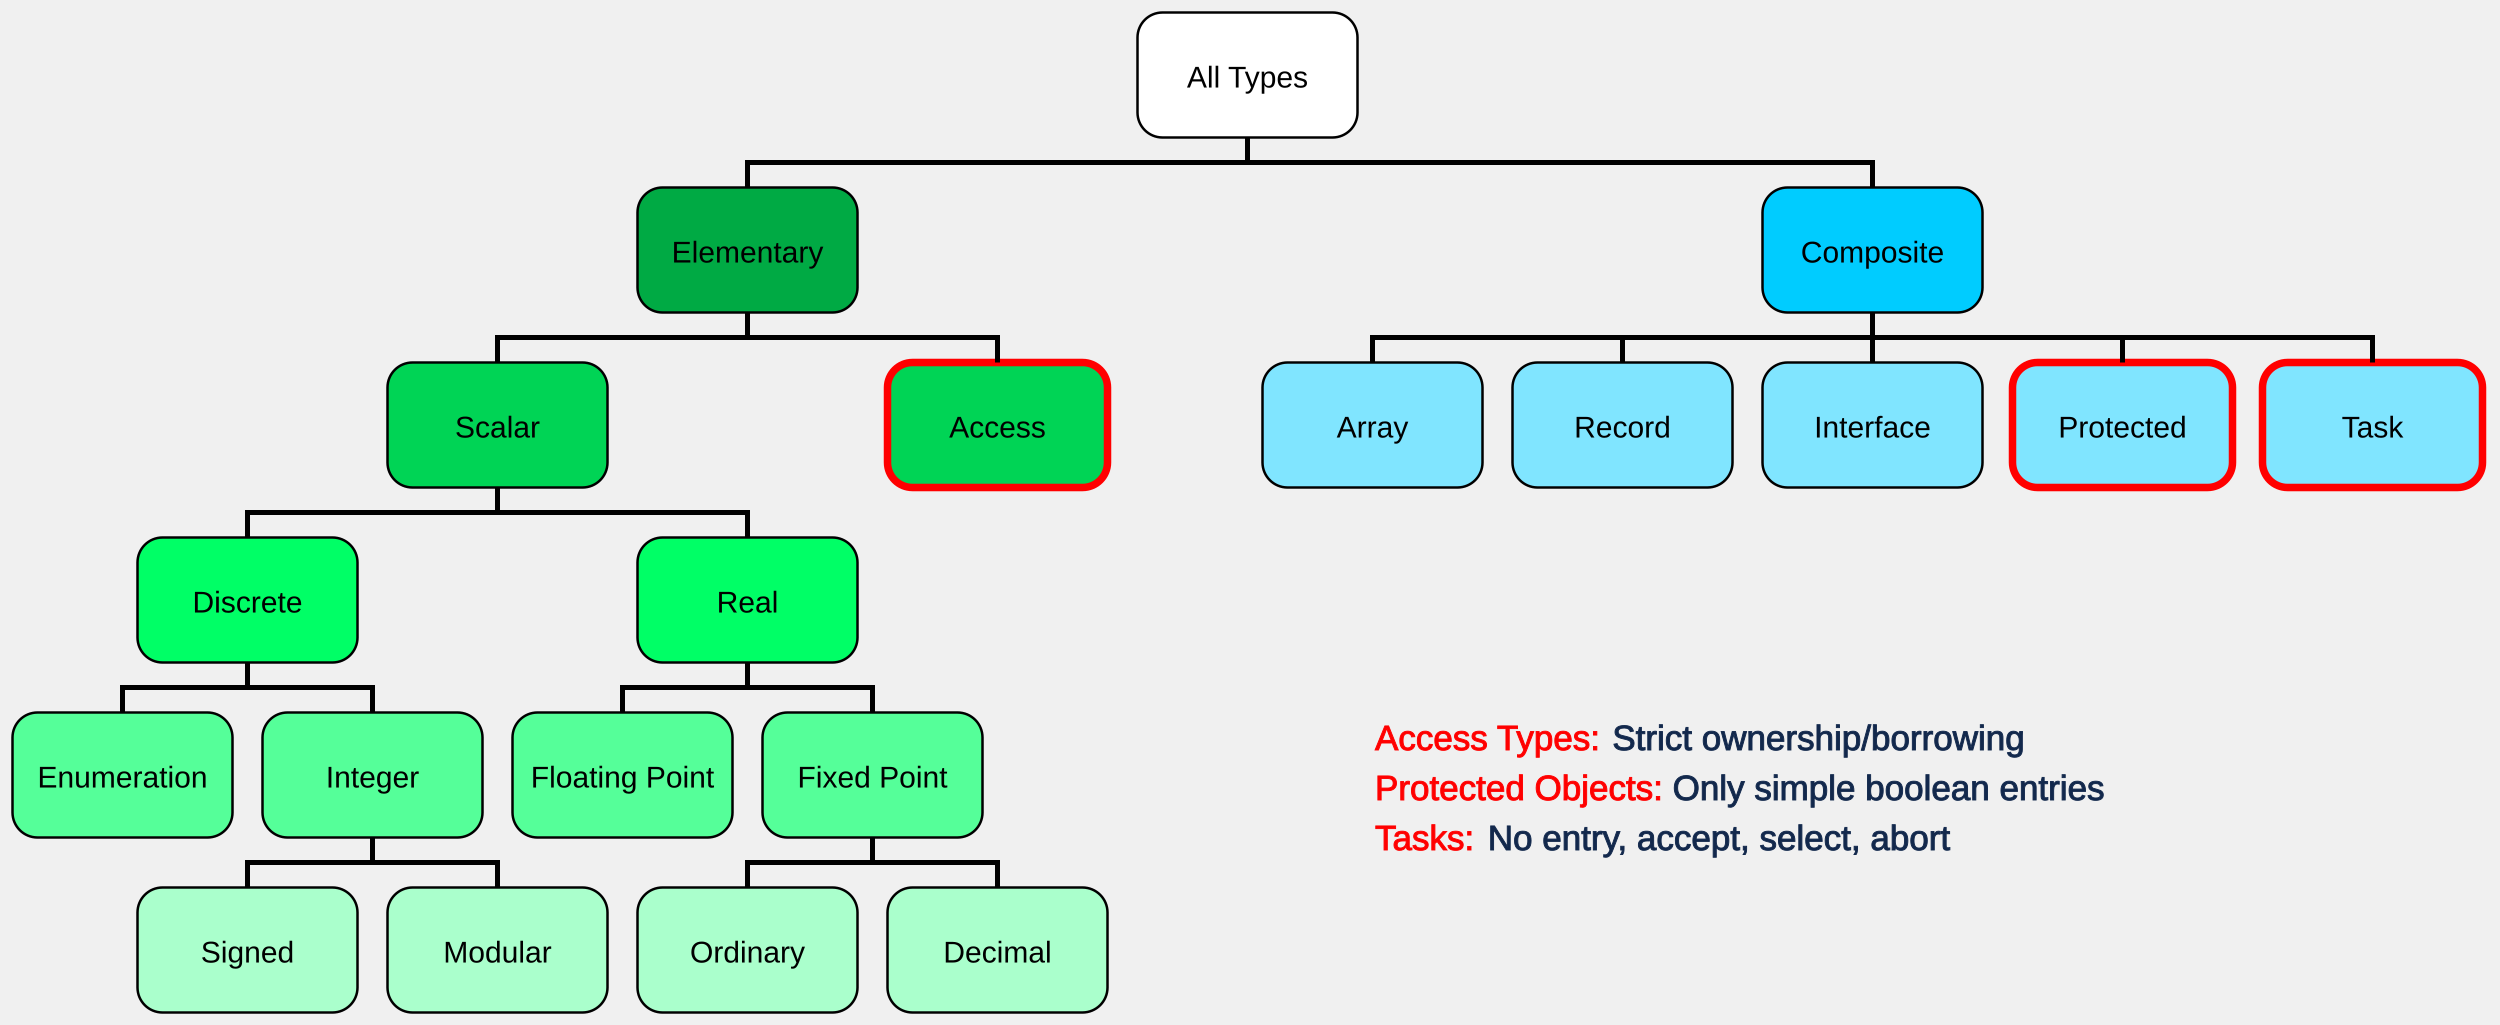
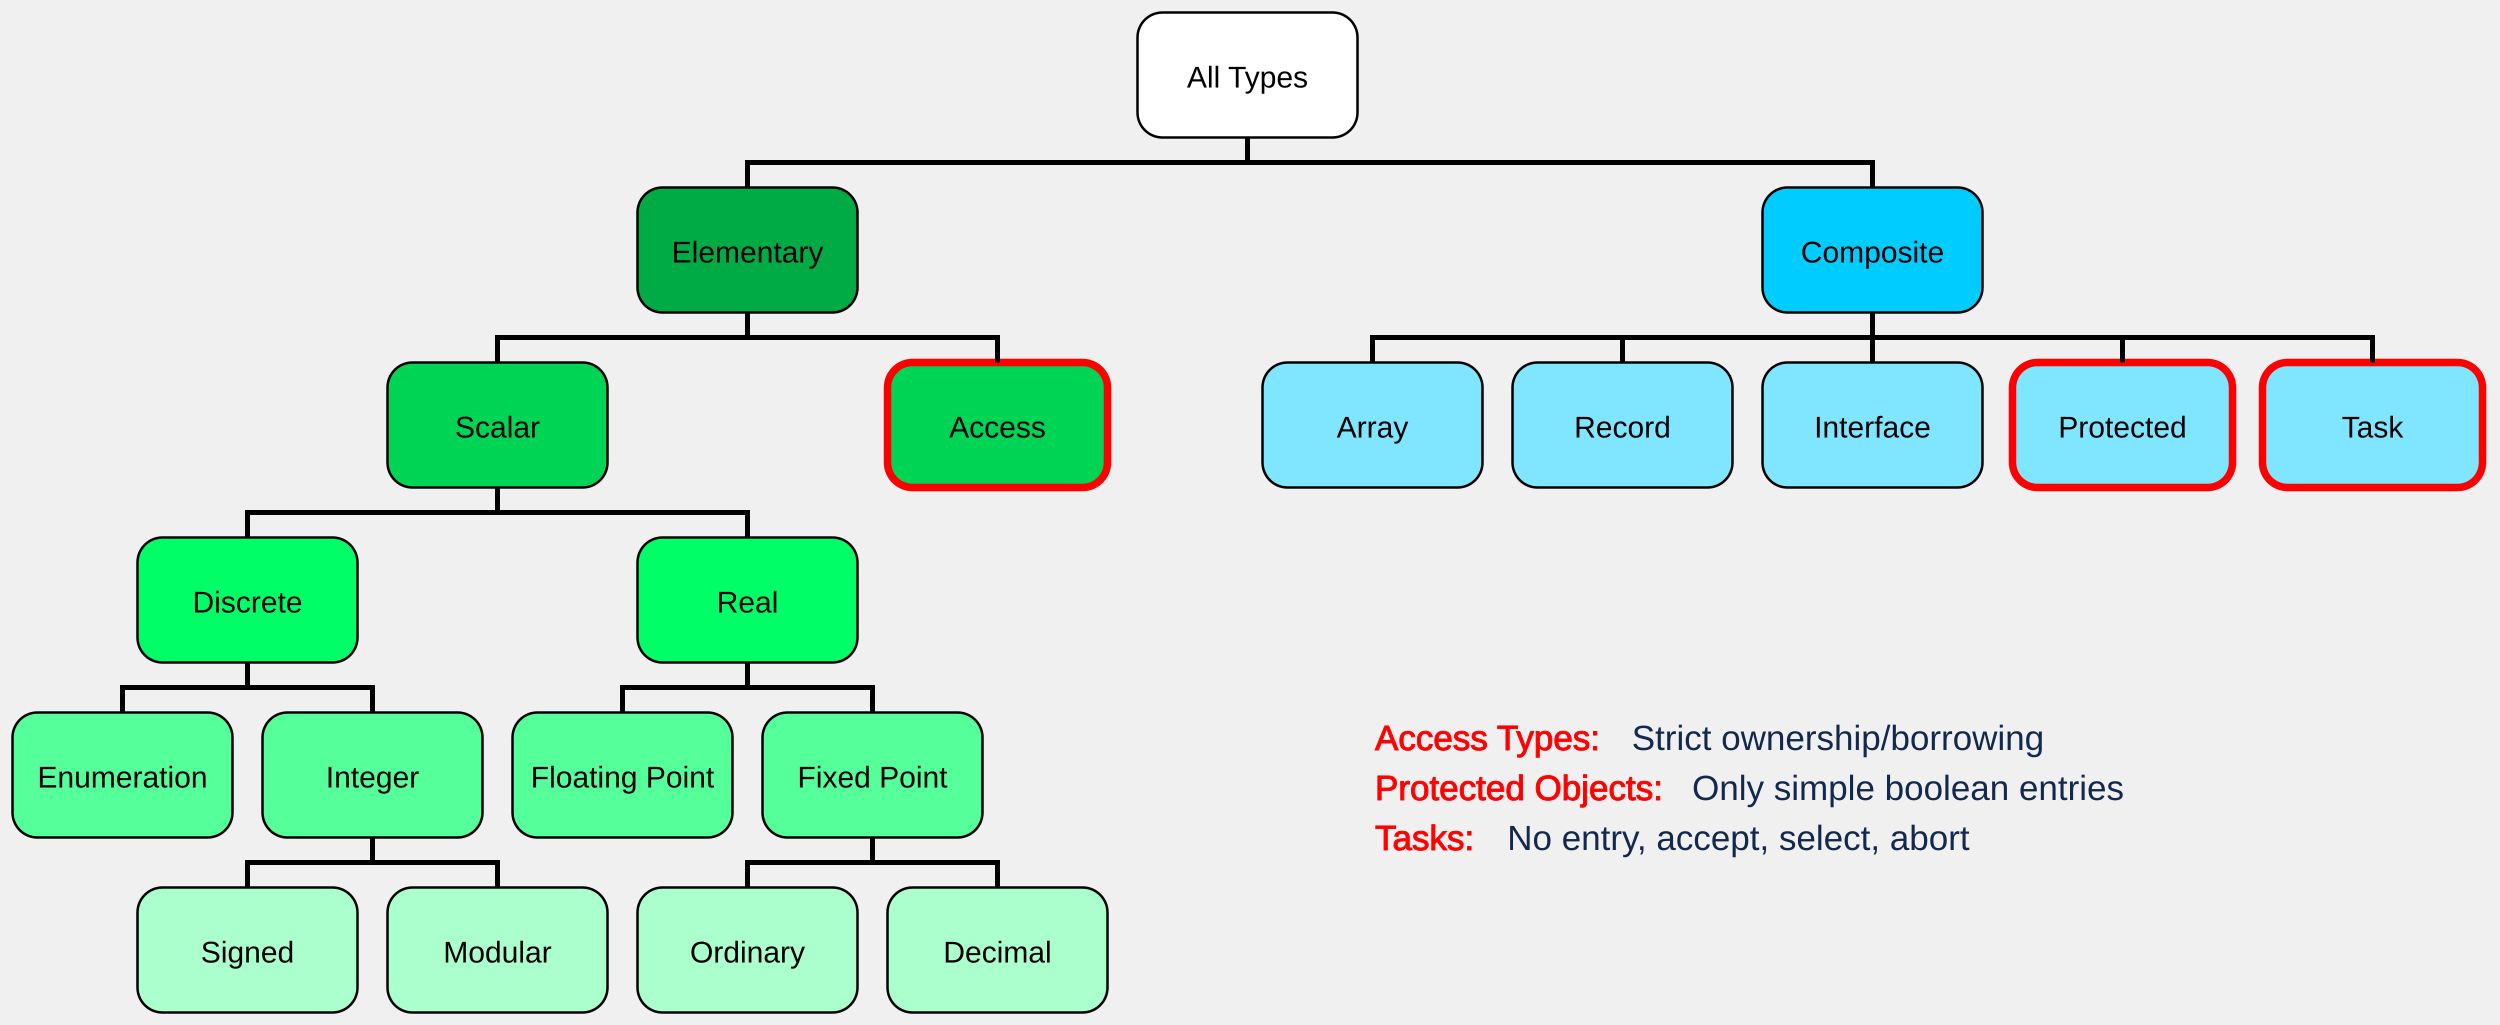
<svg xmlns="http://www.w3.org/2000/svg" baseProfile="full" height="410" version="1.1" width="1000">
  <defs />
  <rect fill="#FFFFFF" height="50" rx="10" ry="10" stroke="black" width="88" x="455" y="5" />
  <line x1="499.0" y1="55" x2="499.0" y2="65" stroke="black" stroke-width="2" />
  <text alignment-baseline="middle" font-family="Arial" font-size="12px" text-anchor="middle" x="499.0" y="35.0">All Types</text>
  <rect fill="#00AA44" height="50" rx="10" ry="10" stroke="black" width="88" x="255" y="75" />
  <line x1="299.0" y1="75" x2="299.0" y2="65" stroke="black" stroke-width="2" />
  <line x1="299.0" y1="125" x2="299.0" y2="135" stroke="black" stroke-width="2" />
  <text alignment-baseline="middle" font-family="Arial" font-size="12px" text-anchor="middle" x="299.0" y="105.0">Elementary</text>
  <rect fill="#00CCFF" height="50" rx="10" ry="10" stroke="black" width="88" x="705" y="75" />
  <line x1="749.0" y1="75" x2="749.0" y2="65" stroke="black" stroke-width="2" />
  <line x1="749.0" y1="125" x2="749.0" y2="135" stroke="black" stroke-width="2" />
  <text alignment-baseline="middle" font-family="Arial" font-size="12px" text-anchor="middle" x="749.0" y="105.0">Composite</text>
  <rect fill="#00D455" height="50" rx="10" ry="10" stroke="black" width="88" x="155" y="145" />
  <line x1="199.0" y1="145" x2="199.0" y2="135" stroke="black" stroke-width="2" />
  <line x1="199.0" y1="195" x2="199.0" y2="205" stroke="black" stroke-width="2" />
  <text alignment-baseline="middle" font-family="Arial" font-size="12px" text-anchor="middle" x="199.0" y="175.0">Scalar</text>
  <rect fill="#00D455" height="50" rx="10" ry="10" stroke="red" stroke-width="3" width="88" x="355" y="145" />
  <line x1="399.0" y1="145" x2="399.0" y2="135" stroke="black" stroke-width="2" />
  <text alignment-baseline="middle" font-family="Arial" font-size="12px" text-anchor="middle" x="399.0" y="175.0">Access</text>
  <rect fill="#80E5FF" height="50" rx="10" ry="10" stroke="black" width="88" x="505" y="145" />
  <line x1="549.0" y1="145" x2="549.0" y2="135" stroke="black" stroke-width="2" />
  <text alignment-baseline="middle" font-family="Arial" font-size="12px" text-anchor="middle" x="549.0" y="175.0">Array</text>
  <rect fill="#80E5FF" height="50" rx="10" ry="10" stroke="black" width="88" x="605" y="145" />
  <line x1="649.0" y1="145" x2="649.0" y2="135" stroke="black" stroke-width="2" />
  <text alignment-baseline="middle" font-family="Arial" font-size="12px" text-anchor="middle" x="649.0" y="175.0">Record</text>
  <rect fill="#80E5FF" height="50" rx="10" ry="10" stroke="black" width="88" x="705" y="145" />
  <line x1="749.0" y1="145" x2="749.0" y2="135" stroke="black" stroke-width="2" />
  <text alignment-baseline="middle" font-family="Arial" font-size="12px" text-anchor="middle" x="749.0" y="175.0">Interface</text>
  <rect fill="#80E5FF" height="50" rx="10" ry="10" stroke="red" stroke-width="3" width="88" x="805" y="145" />
  <line x1="849.0" y1="145" x2="849.0" y2="135" stroke="black" stroke-width="2" />
  <text alignment-baseline="middle" font-family="Arial" font-size="12px" text-anchor="middle" x="849.0" y="175.0">Protected</text>
  <rect fill="#80E5FF" height="50" rx="10" ry="10" stroke="red" stroke-width="3" width="88" x="905" y="145" />
  <line x1="949.0" y1="145" x2="949.0" y2="135" stroke="black" stroke-width="2" />
  <text alignment-baseline="middle" font-family="Arial" font-size="12px" text-anchor="middle" x="949.0" y="175.0">Task</text>
  <rect fill="#00FF66" height="50" rx="10" ry="10" stroke="black" width="88" x="55" y="215" />
  <line x1="99.0" y1="215" x2="99.0" y2="205" stroke="black" stroke-width="2" />
  <line x1="99.0" y1="265" x2="99.0" y2="275" stroke="black" stroke-width="2" />
  <text alignment-baseline="middle" font-family="Arial" font-size="12px" text-anchor="middle" x="99.0" y="245.0">Discrete</text>
  <rect fill="#00FF66" height="50" rx="10" ry="10" stroke="black" width="88" x="255" y="215" />
  <line x1="299.0" y1="215" x2="299.0" y2="205" stroke="black" stroke-width="2" />
  <line x1="299.0" y1="265" x2="299.0" y2="275" stroke="black" stroke-width="2" />
  <text alignment-baseline="middle" font-family="Arial" font-size="12px" text-anchor="middle" x="299.0" y="245.0">Real</text>
  <rect fill="#55FF99" height="50" rx="10" ry="10" stroke="black" width="88" x="5" y="285" />
  <line x1="49.0" y1="285" x2="49.0" y2="275" stroke="black" stroke-width="2" />
  <text alignment-baseline="middle" font-family="Arial" font-size="12px" text-anchor="middle" x="49.0" y="315.0">Enumeration</text>
  <rect fill="#55FF99" height="50" rx="10" ry="10" stroke="black" width="88" x="105" y="285" />
  <line x1="149.0" y1="285" x2="149.0" y2="275" stroke="black" stroke-width="2" />
  <line x1="149.0" y1="335" x2="149.0" y2="345" stroke="black" stroke-width="2" />
  <text alignment-baseline="middle" font-family="Arial" font-size="12px" text-anchor="middle" x="149.0" y="315.0">Integer</text>
  <rect fill="#55FF99" height="50" rx="10" ry="10" stroke="black" width="88" x="205" y="285" />
  <line x1="249.0" y1="285" x2="249.0" y2="275" stroke="black" stroke-width="2" />
  <text alignment-baseline="middle" font-family="Arial" font-size="12px" text-anchor="middle" x="249.0" y="315.0">Floating Point</text>
  <rect fill="#55FF99" height="50" rx="10" ry="10" stroke="black" width="88" x="305" y="285" />
  <line x1="349.0" y1="285" x2="349.0" y2="275" stroke="black" stroke-width="2" />
  <line x1="349.0" y1="335" x2="349.0" y2="345" stroke="black" stroke-width="2" />
  <text alignment-baseline="middle" font-family="Arial" font-size="12px" text-anchor="middle" x="349.0" y="315.0">Fixed Point</text>
  <rect fill="#AAFFCC" height="50" rx="10" ry="10" stroke="black" width="88" x="55" y="355" />
  <line x1="99.0" y1="355" x2="99.0" y2="345" stroke="black" stroke-width="2" />
  <text alignment-baseline="middle" font-family="Arial" font-size="12px" text-anchor="middle" x="99.0" y="385.0">Signed</text>
  <rect fill="#AAFFCC" height="50" rx="10" ry="10" stroke="black" width="88" x="155" y="355" />
  <line x1="199.0" y1="355" x2="199.0" y2="345" stroke="black" stroke-width="2" />
  <text alignment-baseline="middle" font-family="Arial" font-size="12px" text-anchor="middle" x="199.0" y="385.0">Modular</text>
  <rect fill="#AAFFCC" height="50" rx="10" ry="10" stroke="black" width="88" x="255" y="355" />
  <line x1="299.0" y1="355" x2="299.0" y2="345" stroke="black" stroke-width="2" />
  <text alignment-baseline="middle" font-family="Arial" font-size="12px" text-anchor="middle" x="299.0" y="385.0">Ordinary</text>
  <rect fill="#AAFFCC" height="50" rx="10" ry="10" stroke="black" width="88" x="355" y="355" />
  <line x1="399.0" y1="355" x2="399.0" y2="345" stroke="black" stroke-width="2" />
  <text alignment-baseline="middle" font-family="Arial" font-size="12px" text-anchor="middle" x="399.0" y="385.0">Decimal</text>
  <line x1="298.0" y1="65" x2="750.0" y2="65" stroke="black" stroke-width="2" />
  <line x1="198.0" y1="135" x2="400.0" y2="135" stroke="black" stroke-width="2" />
  <line x1="548.0" y1="135" x2="950.0" y2="135" stroke="black" stroke-width="2" />
  <line x1="98.0" y1="205" x2="300.0" y2="205" stroke="black" stroke-width="2" />
  <line x1="48.0" y1="275" x2="150.0" y2="275" stroke="black" stroke-width="2" />
  <line x1="248.0" y1="275" x2="350.0" y2="275" stroke="black" stroke-width="2" />
  <line x1="98.0" y1="345" x2="200.0" y2="345" stroke="black" stroke-width="2" />
  <line x1="298.0" y1="345" x2="400.0" y2="345" stroke="black" stroke-width="2" />
  <text xml:space="preserve" fill="#000000" stroke="none" text-align="left" font-size="14px" font-family="arial" font-weight="normal" x="550" y="300">
-     <tspan x="550" y="300" style="fill:#ff0000;stroke:#ff0000;stroke-width:0.38">Access Types: </tspan>
-     <tspan x="644.917" y="300" style="fill:#12284c;stroke:#12284c;stroke-width:0.38">Strict ownership/borrowing</tspan>
+     <tspan x="550" y="300" style="fill:#ff0000;stroke:#ff0000;stroke-width:0.38">Access Types:   </tspan>
+     <tspan x="652.696" y="300" style="fill:#12284c">Strict ownership/borrowing</tspan>
  </text>
  <text xml:space="preserve" fill="#000000" stroke="none" text-align="left" font-size="14px" font-family="arial" font-weight="normal" x="550" y="320">
-     <tspan x="550" y="320" style="fill:#ff0000;stroke:#ff0000;stroke-width:0.38">Protected Objects: </tspan>
-     <tspan x="669.055" y="320" style="fill:#12284c;stroke:#12284c;stroke-width:0.38">Only simple boolean entries</tspan>
+     <tspan x="550" y="320" style="fill:#ff0000;stroke:#ff0000;stroke-width:0.38">Protected Objects:   </tspan>
+     <tspan x="676.834" y="320" style="fill:#12284c">Only simple boolean entries</tspan>
  </text>
  <text xml:space="preserve" fill="#000000" stroke="none" text-align="left" font-size="14px" font-family="arial" font-weight="normal" x="550" y="340">
-     <tspan x="550" y="340" style="fill:#ff0000;stroke:#ff0000;stroke-width:0.38">Tasks: </tspan>
-     <tspan x="595.117" y="340" style="fill:#12284c;stroke:#12284c;stroke-width:0.38">No entry, accept, select, abort</tspan>
+     <tspan x="550" y="340" style="fill:#ff0000;stroke:#ff0000;stroke-width:0.38">Tasks:   </tspan>
+     <tspan x="602.896" y="340" style="fill:#12284c">No entry, accept, select, abort</tspan>
  </text>
</svg>
